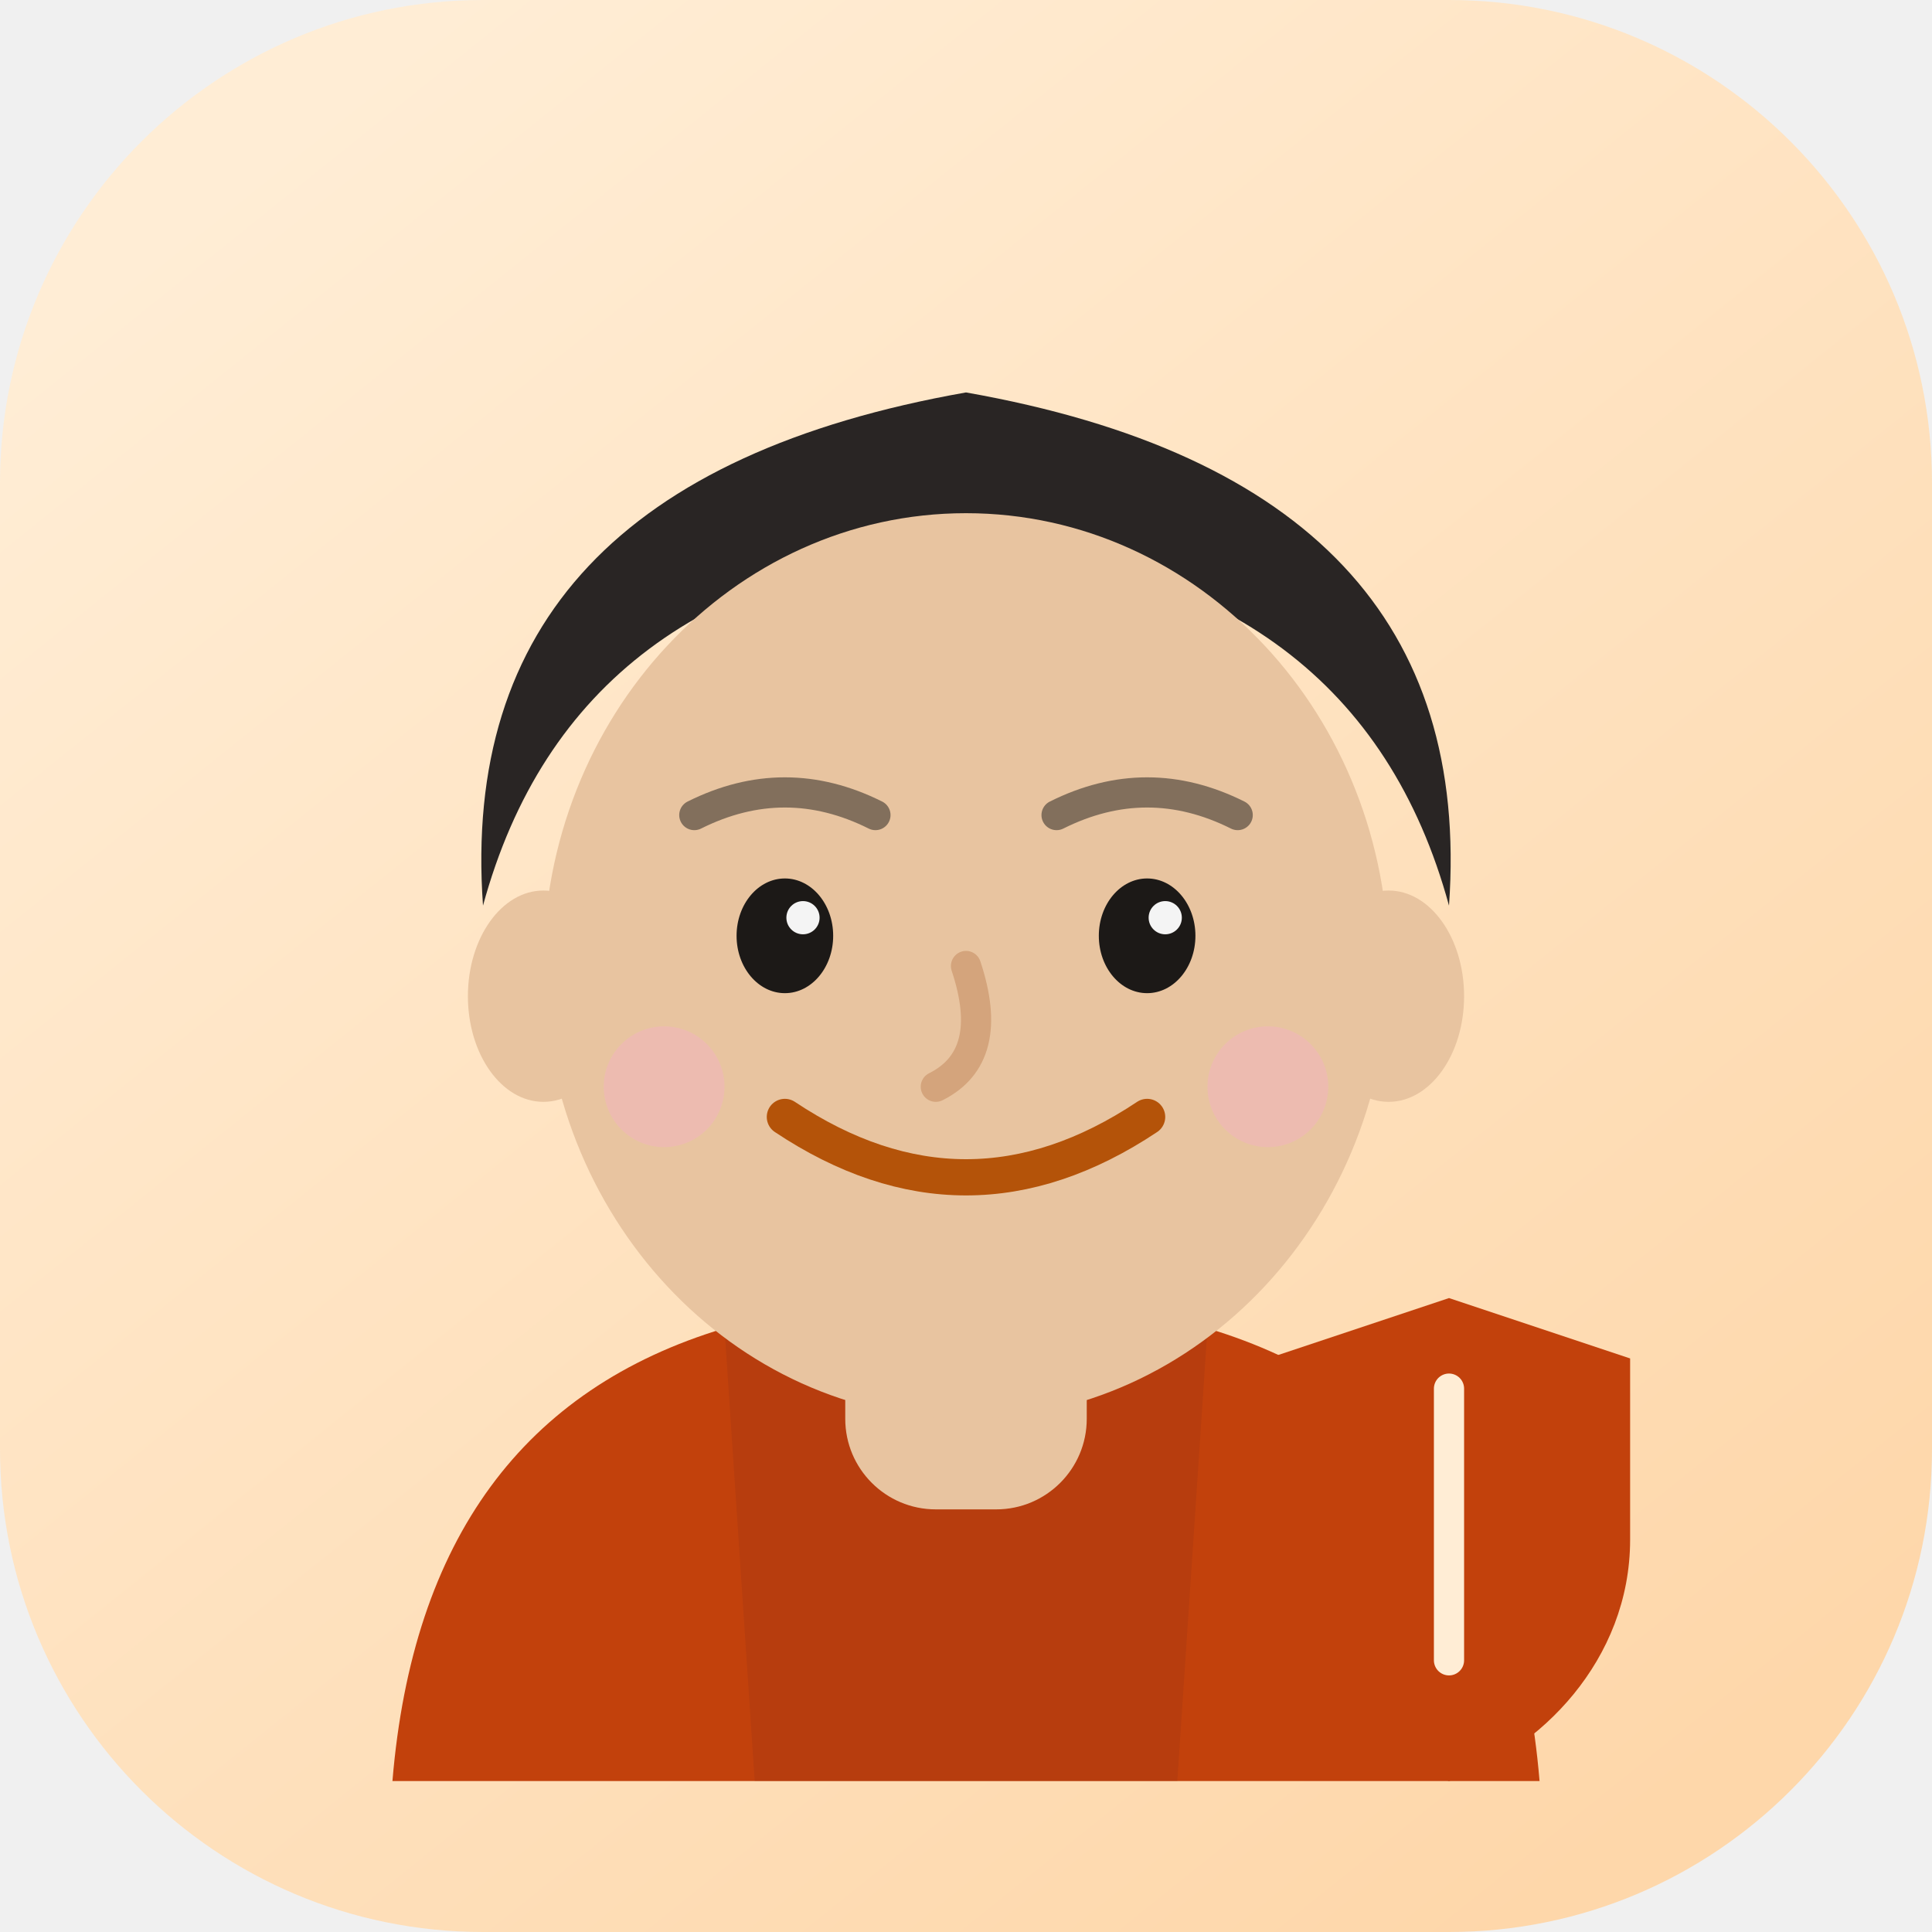
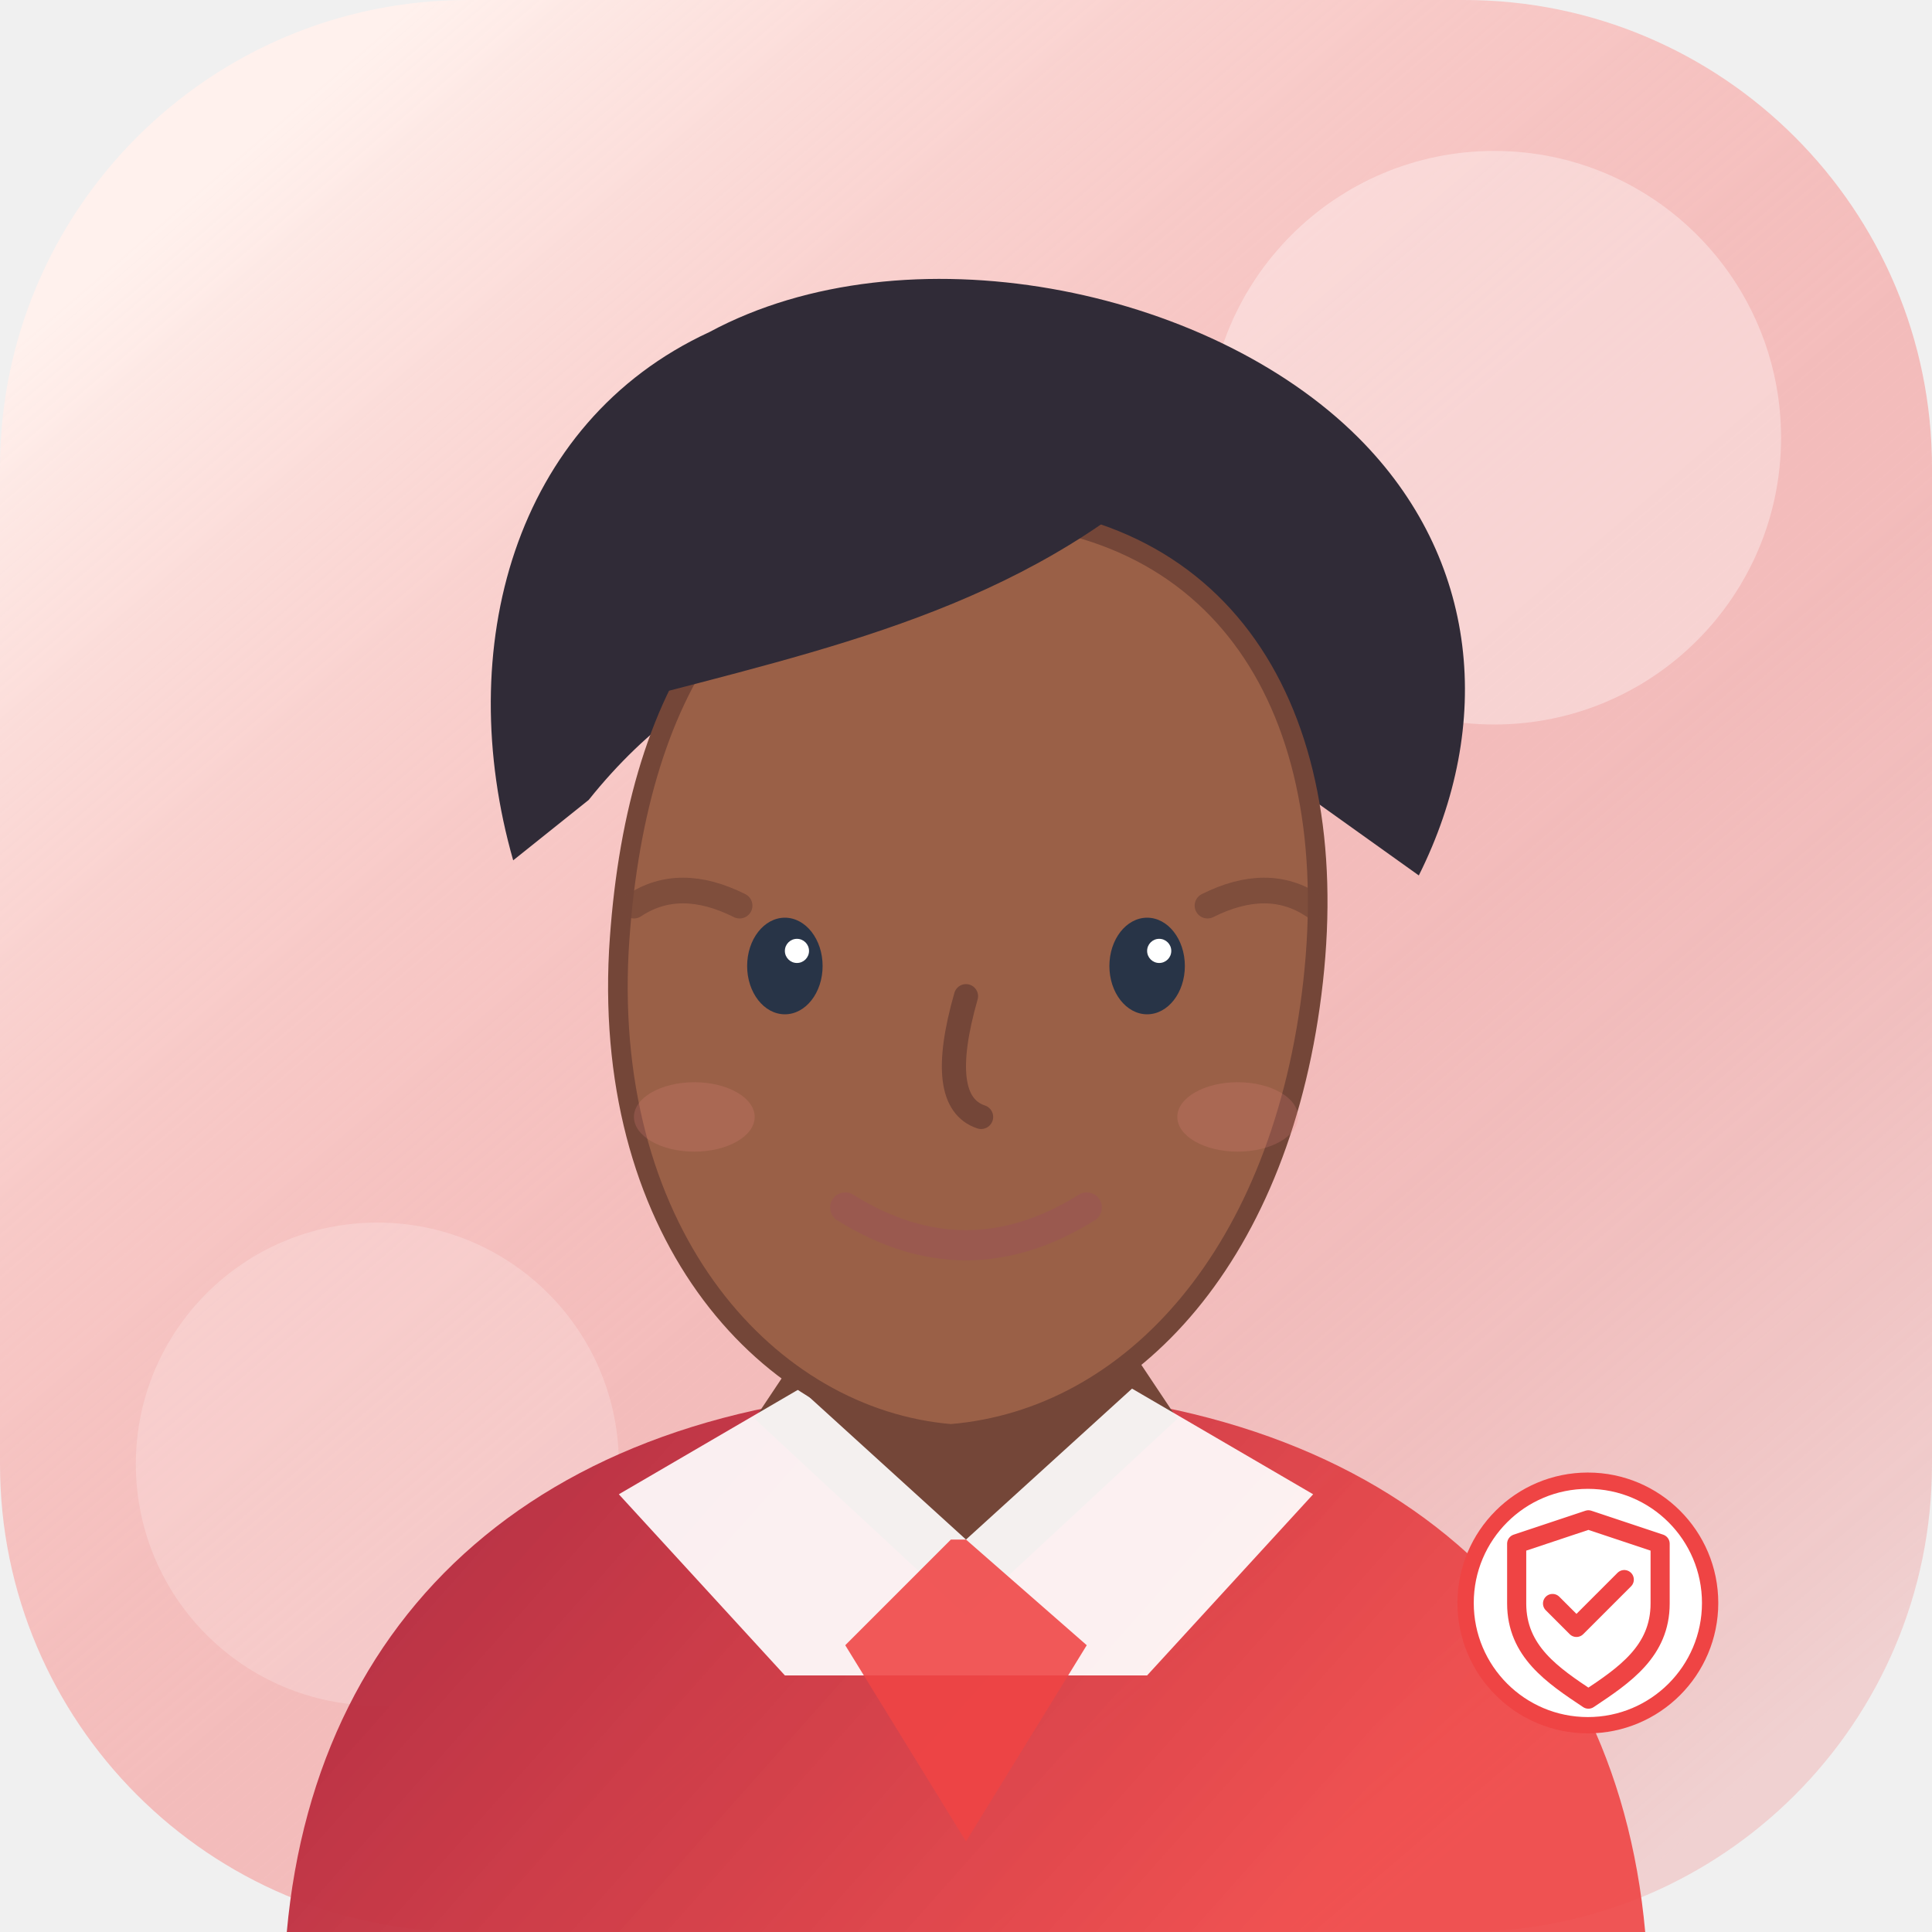
<svg xmlns="http://www.w3.org/2000/svg" viewBox="0 0 128 128" role="img" aria-label="ai-safety-guardian">
  <defs>
-     <linearGradient id="bg-ai-safety-guardian" x1="20" y1="8" x2="110" y2="120" gradientUnits="userSpaceOnUse">
-       <stop stop-color="#FFEDD5" />
-       <stop offset="1" stop-color="#FED7AA" />
+     <linearGradient id="bg" x1="16" y1="10" x2="112" y2="122" gradientUnits="userSpaceOnUse">
+       <stop stop-color="#FFF1ED" />
+       <stop offset="1" stop-color="#EF4444" stop-opacity=".18" />
+     </linearGradient>
+     <linearGradient id="coat" x1="42" y1="86" x2="87" y2="126" gradientUnits="userSpaceOnUse">
+       <stop stop-color="#B83245" />
+       <stop offset="1" stop-color="#EF4444" stop-opacity=".9" />
    </linearGradient>
  </defs>
-   <rect width="128" height="128" rx="32" fill="url(#bg-ai-safety-guardian)" />
-   <path d="M26 118 Q28 94 48 88 Q64 84 80 88 Q100 94 102 118 Z" fill="#C2410C" />
-   <path d="M48 88 Q64 96 80 88 L78 118 H50 Z" fill="#9A3412" opacity="0.28" />
-   <path d="M32 60 Q30 32 64 26 Q98 32 96 60 Q90 38 64 36 Q38 38 32 60Z" fill="#292524" />
-   <rect x="56" y="86" width="16" height="14" rx="6" fill="#E8C4A0" />
-   <ellipse cx="64" cy="64" rx="28" ry="30" fill="#E8C4A0" />
-   <ellipse cx="36" cy="66" rx="5" ry="7" fill="#E8C4A0" />
-   <ellipse cx="92" cy="66" rx="5" ry="7" fill="#E8C4A0" />
-   <ellipse cx="52" cy="62" rx="3.2" ry="3.8" fill="#1C1917" />
-   <ellipse cx="76" cy="62" rx="3.2" ry="3.8" fill="#1C1917" />
-   <circle cx="53.2" cy="60.8" r="1.1" fill="#fff" opacity="0.95" />
-   <circle cx="77.2" cy="60.8" r="1.1" fill="#fff" opacity="0.95" />
-   <path d="M46 54 Q52 51 58 54" fill="none" stroke="#1C1917" stroke-width="2" stroke-linecap="round" opacity="0.5" />
-   <path d="M70 54 Q76 51 82 54" fill="none" stroke="#1C1917" stroke-width="2" stroke-linecap="round" opacity="0.5" />
-   <path d="M64 64 Q66 70 62 72" fill="none" stroke="#C08457" stroke-width="2" stroke-linecap="round" opacity="0.5" />
-   <path d="M52 74 Q64 82 76 74" fill="none" stroke="#B45309" stroke-width="2.4" stroke-linecap="round" />
-   <circle cx="44" cy="72" r="4" fill="#F9A8D4" opacity="0.32" />
-   <circle cx="84" cy="72" r="4" fill="#F9A8D4" opacity="0.32" />
-   <path d="M96 86 L108 90 V102 C108 110 102 116 96 118 C90 116 84 110 84 102 V90 Z" fill="#C2410C" />
-   <path d="M96 92 V110" stroke="#FFEDD5" stroke-width="2" stroke-linecap="round" />
+   <rect width="128" height="128" rx="31" fill="url(#bg)" />
+   <circle cx="99" cy="29" r="19" fill="#fff" opacity=".34" />
+   <circle cx="25" cy="97" r="16" fill="#fff" opacity=".2" />
+   <path d="M19 128c2-22 18-36 45-36s43 14 45 36z" fill="url(#coat)" />
+   <path d="M50 94l14 13 14-13-4-6H54z" fill="#744638" />
+   <path d="M53 92l11 10 11-10 12 7-11 12H52l-11-12z" fill="#fff" opacity=".92" />
+   <path d="M63 102l-7 7 8 13 8-13-8-7z" fill="#EF4444" opacity=".88" />
+   <path d="M34 57C30 43 34 28 47 22c13-7 33-3 43 7 8 8 9 19 4 29l-7-5c-5-10-11-14-20-15-11 4-20 5-28 15z" fill="#302B37" />
+   <path d="M64 34C81 34 89 47 87 65 85 83 75 94 63 95 51 94 40 82 41 63 42 46 49 34 64 34z" fill="#9A6047" stroke="#744638" stroke-width="1.3" />
+   <path d="M42 60q3-2 7 0m31 0q4-2 7 0" fill="none" stroke="#744638" stroke-width="1.7" stroke-linecap="round" opacity=".72" />
+   <ellipse cx="52" cy="64" rx="2.5" ry="3.2" fill="#283447" />
+   <ellipse cx="76" cy="64" rx="2.5" ry="3.2" fill="#283447" />
+   <circle cx="52.8" cy="63" r=".8" fill="#fff" />
+   <circle cx="76.8" cy="63" r=".8" fill="#fff" />
+   <path d="M64 66q-2 7 1 8" fill="none" stroke="#744638" stroke-width="1.6" stroke-linecap="round" />
+   <path d="M56 80q8 5 16 0" fill="none" stroke="#9A594F" stroke-width="2" stroke-linecap="round" />
+   <ellipse cx="46" cy="74" rx="4" ry="2.3" fill="#E98783" opacity=".2" />
+   <ellipse cx="82" cy="74" rx="4" ry="2.3" fill="#E98783" opacity=".2" />
+   <path d="M36 48c7-15 19-20 32-19 10 1 18 6 23 14-9-3-14-6-17-9-11 8-24 10-38 14z" fill="#302B37" />
+   <g transform="translate(98 99) scale(.9)" fill="none" stroke="#EF4444" stroke-width="1.6" stroke-linecap="round" stroke-linejoin="round">
+     <circle cx="8" cy="8" r="9" fill="#fff" stroke-width="1.2" />
+     <g transform="translate(1 1) scale(.88)">
+       <path d="M8 1l6 2v5c0 4-3 6-6 8-3-2-6-4-6-8V3z" />
+       <path d="M5 8l2 2 4-4" />
+     </g>
+   </g>
</svg>
